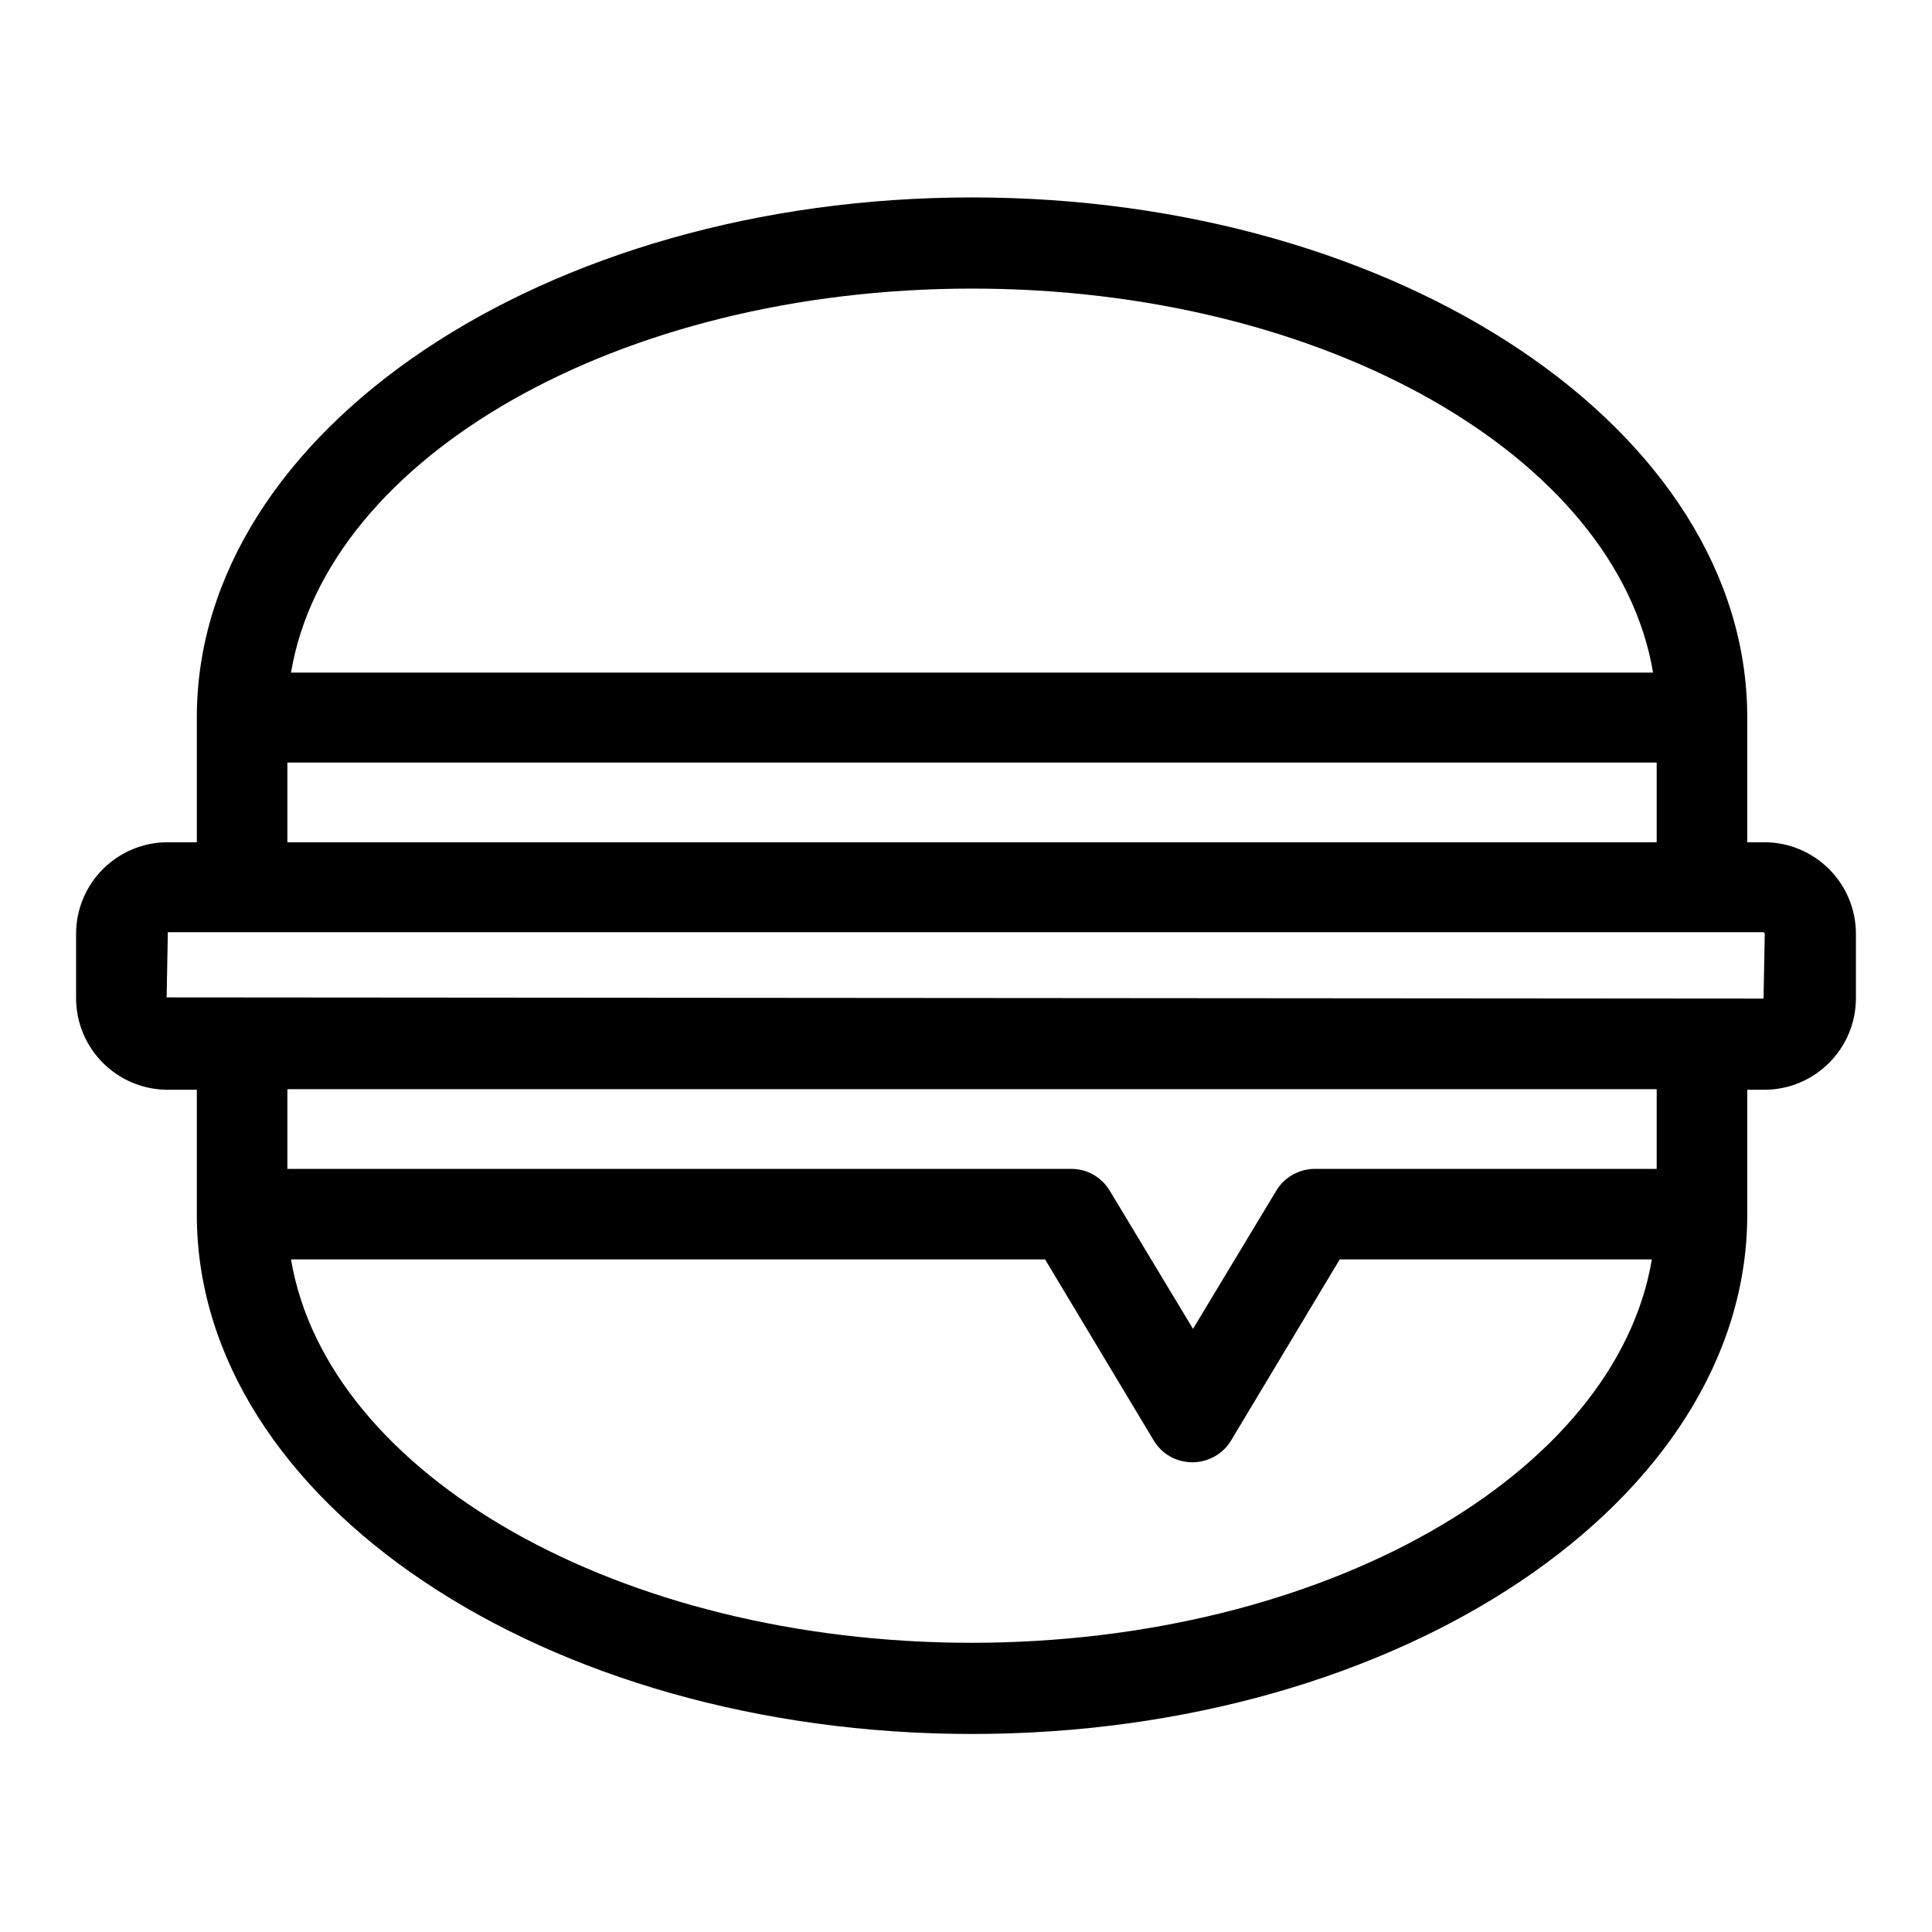
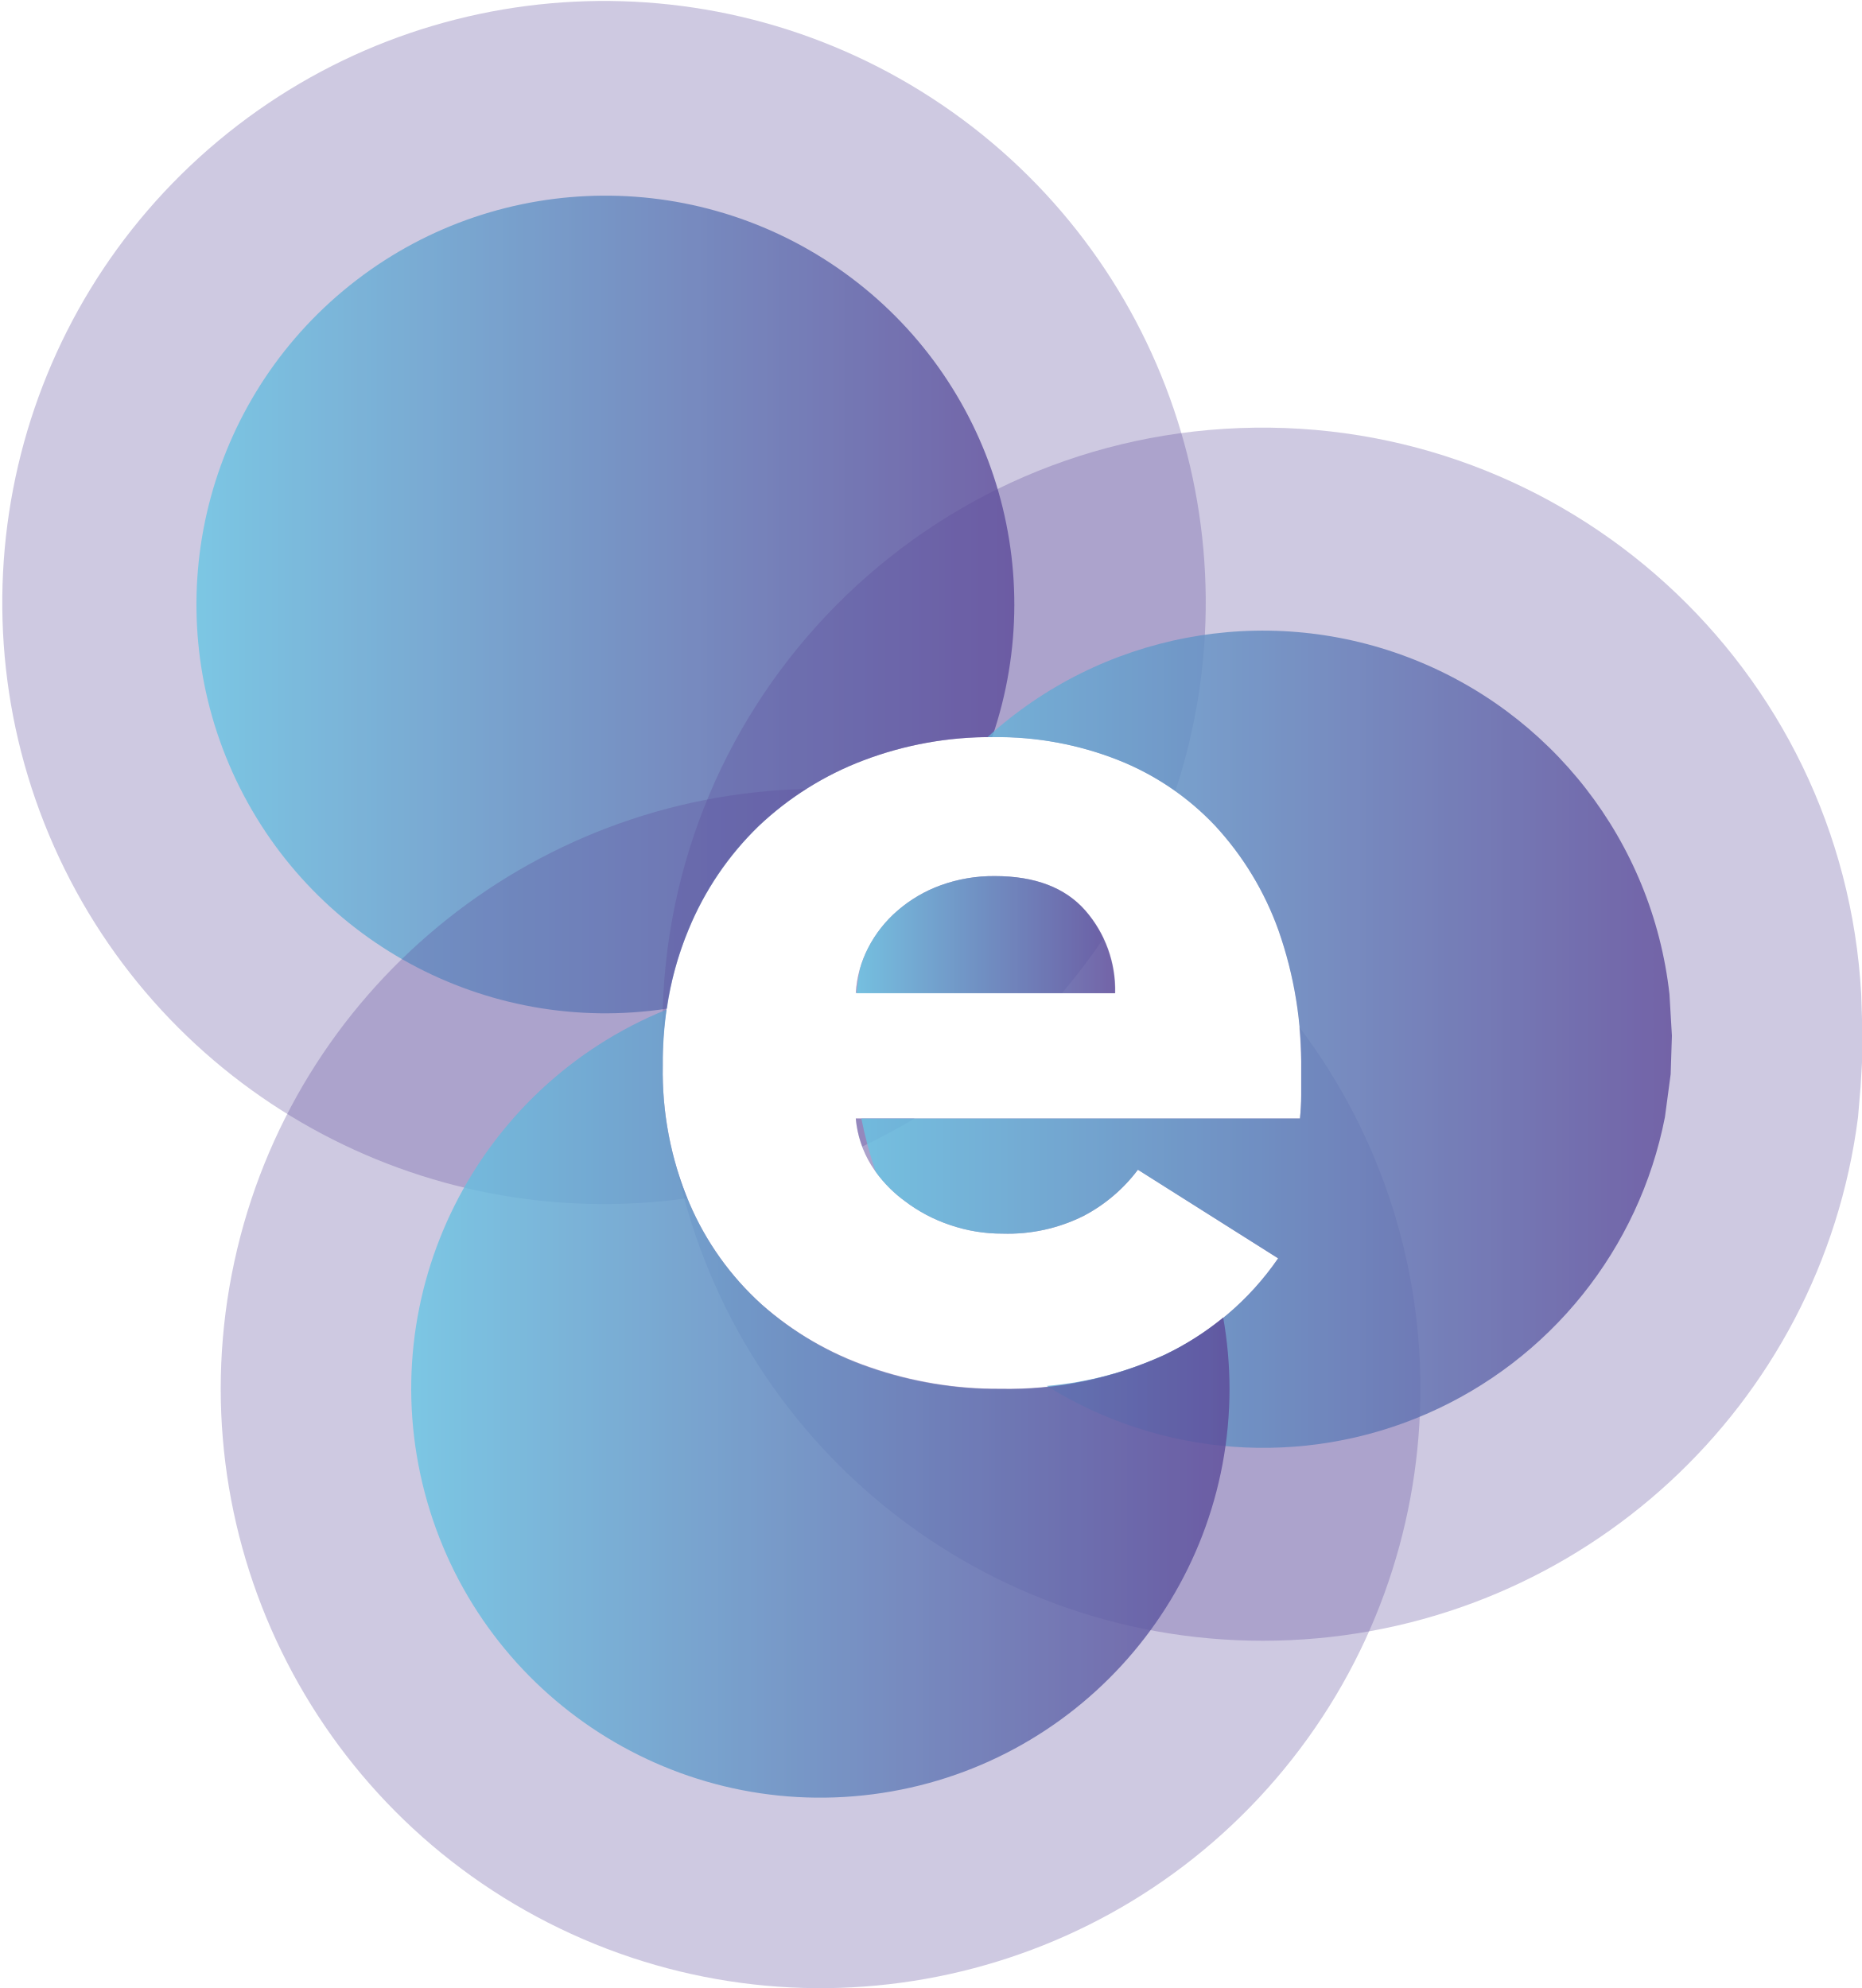
- <svg xmlns="http://www.w3.org/2000/svg" fill="#000000" width="800px" height="800px" viewBox="0 0 32 32" id="Layer_1" data-name="Layer 1">
-   <path d="M29.22,13.95h-.28v-2.07c0-4.75-5.76-8.61-12.84-8.61S3.26,7.14,3.26,11.88v2.07h-.48c-.84,0-1.52,.68-1.52,1.52v1.06c0,.84,.68,1.52,1.52,1.52h.48v2.07c0,4.74,5.76,8.6,12.84,8.6s12.84-3.86,12.84-8.6v-2.07h.28c.84,0,1.52-.68,1.52-1.52v-1.06c0-.84-.68-1.52-1.52-1.52ZM16.1,4.78c5.85,0,10.68,2.79,11.28,6.36H4.82c.6-3.57,5.43-6.36,11.28-6.36ZM4.76,12.63H27.44v1.32H4.76v-1.32Zm11.34,14.58c-5.85,0-10.68-2.79-11.28-6.35h12.49l1.8,3c.14,.23,.38,.36,.64,.36s.51-.14,.64-.36l1.8-3h5.17c-.6,3.56-5.43,6.35-11.28,6.35Zm11.34-7.85h-5.66c-.26,0-.51,.14-.64,.36l-1.38,2.29-1.38-2.29c-.14-.23-.38-.36-.64-.36H4.76v-1.32H27.44v1.32Zm1.78-2.82l-26.46-.02,.02-1.08h1.22s0,0,0,0H28.19s0,0,0,0h1.02s.02,.02,.02,.02l-.02,1.08Z" />
+ <svg xmlns="http://www.w3.org/2000/svg" version="1.1" width="500" height="534" viewBox="175 29 500 534" preserveAspectRatio="none">
+   <defs>
+ </defs>
+   <path transform="translate(0,0)" style="fill: rgb(92,74,153); opacity: 0.3" stroke-linecap="round" d="M442.171 264.328C437.212 264.275 432.283 265.112 427.618 266.8 423.387 268.336 419.471 270.633 416.065 273.576 412.789 276.39 410.091 279.814 408.122 283.658 406.189 287.4 405.063 291.507 404.817 295.711L460.224 295.711C464.206 291.041 467.916 286.145 471.333 281.047 470.029 278.346 468.366 275.833 466.389 273.576Q458.308 264.328 442.171 264.328Z" />
+   <path transform="translate(0,0)" style="fill: rgb(92,74,153); opacity: 0.3" stroke-linecap="round" d="M406.566 336.983Q413.787 333.511 420.619 329.429L404.816 329.429C405.063 332.013 405.652 334.553 406.566 336.983Z" />
+   <path transform="translate(0,0)" style="fill: rgb(92,74,153); opacity: 0.3" stroke-linecap="round" d="M352.963 315.206C352.775 302.697 355.137 290.28 359.906 278.713 364.206 268.265 370.606 258.812 378.708 250.94 386.832 243.236 396.404 237.223 406.87 233.248 418.053 229.001 429.929 226.872 441.892 226.972 453.293 226.851 464.61 228.935 475.219 233.109 480.685 235.252 485.87 238.05 490.661 241.441 513.253 172.929 487.693 97.742 428.025 57.194 368.358 16.647 289.041 20.564 233.659 66.794 178.278 113.023 160.25 190.364 189.483 256.316 218.716 322.269 288.126 360.853 359.573 350.867 355.021 339.538 352.774 327.414 352.963 315.206Z" />
+   <g transform="matrix(2.7773 0 0 2.7773 337.5761 191.3707)" id="Layer_1">
+     <linearGradient id="SVGID_linear-gradient_100" gradientUnits="userSpaceOnUse" gradientTransform="matrix(1 0 0 1 0 0)" x1="184.45" y1="259.28" x2="263.57" y2="259.28">
+       <stop offset="0%" style="stop-color:rgb(104,198,228);stop-opacity: 1" />
+       <stop offset="100%" style="stop-color:rgb(92,74,153);stop-opacity: 1" />
+     </linearGradient>
+     <path transform=" translate(-224.0498, -259.3014)" style="fill: url(#SVGID_linear-gradient_100); opacity: 0.8" stroke-linecap="round" d="M 232.09 290.75 C 233.638 286.988 235.942 283.585 238.86 280.75 C 241.785 277.976 245.232 275.811 249 274.38 C 252.976 272.869 257.197 272.106 261.45 272.13 C 267.207 255.348 261.081 236.787 246.466 226.729 C 231.851 216.67 212.325 217.578 198.707 228.949 C 185.089 240.321 180.712 259.37 188.001 275.546 C 195.29 291.721 212.46 301.06 230 298.39 C 230.367 295.764 231.07 293.197 232.09 290.75 Z" />
+   </g>
+   <path transform="translate(0,0)" style="fill: rgb(92,74,153); opacity: 0.3" stroke-linecap="round" d="M523.934 305.017C524.268 308.739 524.434 312.572 524.434 316.543L524.434 323.125C524.434 325.32 524.296 327.43 524.101 329.43L404.816 329.43C405.197 333.871 406.614 338.161 408.954 341.956 411.324 345.72 414.387 349 417.981 351.621 421.662 354.426 425.781 356.603 430.173 358.064 434.697 359.609 439.446 360.388 444.226 360.369 451.777 360.612 459.27 358.97 466.028 355.592 471.739 352.595 476.71 348.364 480.581 343.205L518.241 367.007C510.538 378.21 499.995 387.163 487.691 392.947 473.865 399.237 458.802 402.341 443.615 402.029 431.686 402.111 419.831 400.147 408.565 396.224 397.874 392.587 388.01 386.866 379.543 379.394 371.164 371.818 364.53 362.512 360.102 352.12 355.164 340.424 352.742 327.82 352.992 315.127 352.804 302.617 355.166 290.2 359.935 278.633 366.225 263.065 377.253 249.871 391.457 240.917 317.095 242.726 253.641 295.216 237.926 367.921 222.211 440.627 258.322 514.638 325.299 546.996 392.276 579.355 472.7 561.645 519.89 504.146 567.08 446.647 568.763 364.313 523.962 304.934Z" />
+   <path transform="translate(0,0)" style="fill: rgb(92,74,153); opacity: 0.3" stroke-linecap="round" d="M442.171 264.328C437.212 264.275 432.283 265.112 427.618 266.8 423.387 268.336 419.471 270.633 416.065 273.576 412.789 276.39 410.091 279.814 408.122 283.658 406.189 287.4 405.063 291.507 404.817 295.711L474.527 295.711C474.716 287.554 471.831 279.623 466.445 273.493Q458.308 264.328 442.171 264.328Z" />
+   <path transform="translate(0,0)" style="fill: rgb(92,74,153); opacity: 0.3" stroke-linecap="round" d="M675.278 310.343L674.827 296.073C669.985 208.338 595.725 140.669 507.919 143.98 420.113 147.29 351.159 220.359 352.938 308.21 352.938 309.293 352.938 310.348 352.938 311.431 353.192 300.176 355.527 289.065 359.826 278.659 364.126 268.212 370.525 258.759 378.628 250.886 386.781 243.193 396.382 237.198 406.873 233.25 418.056 229.003 429.933 226.874 441.895 226.974 453.296 226.852 464.613 228.937 475.223 233.112 485.113 237.016 494.026 243.046 501.329 250.775 508.838 258.903 514.629 268.462 518.354 278.881 522.603 290.974 524.672 303.725 524.464 316.541L524.464 323.124C524.464 325.318 524.325 327.429 524.131 329.428L404.818 329.428C405.199 333.87 406.616 338.16 408.956 341.954 411.325 345.718 414.389 348.998 417.982 351.619 421.663 354.424 425.783 356.601 430.175 358.062 434.698 359.607 439.448 360.386 444.228 360.367 451.779 360.61 459.272 358.968 466.03 355.59 471.741 352.594 476.712 348.363 480.583 343.204L518.243 367.005C510.54 378.208 499.996 387.161 487.693 392.945 473.866 399.235 458.804 402.339 443.617 402.027 431.688 402.109 419.833 400.146 408.567 396.222 397.876 392.585 388.012 386.864 379.545 379.392 371.165 371.816 364.532 362.511 360.103 352.119 358.871 349.336 357.814 346.479 356.937 343.565 373.905 419.969 443.336 473.122 521.52 469.56 599.705 465.998 664.016 406.753 673.966 329.123L674.653 320.968Z" />
+   <g transform="matrix(2.7773 0 0 2.7773 439.7329 280.0602)" id="Layer_1">
+     <linearGradient id="SVGID_linear-gradient-2_101" gradientUnits="userSpaceOnUse" gradientTransform="matrix(1 0 0 1 0 0)" x1="248.33" y1="291.22" x2="273.36" y2="291.22">
+       <stop offset="0%" style="stop-color:rgb(104,198,228);stop-opacity: 1" />
+       <stop offset="100%" style="stop-color:rgb(92,74,153);stop-opacity: 1" />
+     </linearGradient>
+     <path transform=" translate(-260.832, -291.2346)" style="fill: url(#SVGID_linear-gradient-2_101); opacity: 0.8" stroke-linecap="round" d="M 270.45 288.9 Q 267.52 285.57 261.71 285.57 C 259.924 285.551 258.149 285.852 256.47 286.46 C 254.946 287.013 253.536 287.84 252.31 288.9 C 251.131 289.913 250.159 291.146 249.45 292.53 C 249.127 293.171 248.866 293.84 248.67 294.53 C 248.53 295.31 248.42 296.1 248.33 296.9 L 273.33 296.9 C 273.406 293.967 272.378 291.112 270.45 288.9 Z" />
+   </g>
+   <g transform="matrix(2.7773 0 0 2.7773 515.1528 308.1533)" id="Layer_1">
+     <linearGradient id="SVGID_linear-gradient-3_102" gradientUnits="userSpaceOnUse" gradientTransform="matrix(1 0 0 1 0 0)" x1="248.8" y1="301.39" x2="326.94" y2="301.39">
+       <stop offset="0%" style="stop-color:rgb(104,198,228);stop-opacity: 1" />
+       <stop offset="100%" style="stop-color:rgb(92,74,153);stop-opacity: 1" />
+     </linearGradient>
+     <path transform=" translate(-287.9873, -301.3497)" style="fill: url(#SVGID_linear-gradient-3_102); opacity: 0.8" stroke-linecap="round" d="M 327.175 301.011 L 326.94 297 C 325.29 282.225 315.496 269.622 301.585 264.375 C 287.674 259.128 271.996 262.124 261 272.13 L 261.6 272.13 C 265.705 272.086 269.78 272.837 273.6 274.34 C 277.161 275.746 280.37 277.917 283 280.7 C 285.704 283.626 287.789 287.068 289.13 290.82 C 290.66 295.174 291.405 299.765 291.33 304.38 L 291.33 306.75 C 291.33 307.54 291.28 308.3 291.21 309.02 L 248.8 309.02 C 249.146 310.762 249.607 312.479 250.18 314.16 C 250.964 315.25 251.916 316.209 253 317 C 254.325 318.01 255.809 318.794 257.39 319.32 C 259.019 319.876 260.729 320.157 262.45 320.15 C 265.169 320.237 267.867 319.646 270.3 318.43 C 272.356 317.351 274.146 315.827 275.54 313.97 L 289.1 322.54 C 286.327 326.574 282.53 329.797 278.1 331.88 C 274.512 333.53 270.665 334.545 266.73 334.88 C 277.779 341.767 291.508 342.779 303.447 337.586 C 315.386 332.392 324.006 321.658 326.5 308.88 L 327.055 304.732 Z" />
+   </g>
+   <g transform="matrix(2.7773 0 0 2.7773 395.3091 406.0306)" id="Layer_1">
+     <linearGradient id="SVGID_linear-gradient-5_103" gradientUnits="userSpaceOnUse" gradientTransform="matrix(1 0 0 1 0 0)" x1="205.26" y1="336.63" x2="284.39" y2="336.63">
+       <stop offset="0%" style="stop-color:rgb(104,198,228);stop-opacity: 1" />
+       <stop offset="100%" style="stop-color:rgb(92,74,153);stop-opacity: 1" />
+     </linearGradient>
+     <path transform=" translate(-244.8369, -336.5909)" style="fill: url(#SVGID_linear-gradient-5_103); opacity: 0.8" stroke-linecap="round" d="M 278.06 331.91 C 273.082 334.175 267.658 335.292 262.19 335.18 C 257.895 335.209 253.626 334.503 249.57 333.09 C 245.732 331.767 242.194 329.697 239.16 327 C 236.143 324.272 233.755 320.922 232.16 317.18 C 230.382 312.969 229.51 308.43 229.6 303.86 C 229.594 302.06 229.718 300.262 229.97 298.48 C 211.541 305.956 201.526 325.951 206.577 345.187 C 211.629 364.423 230.176 376.918 249.9 374.374 C 269.625 371.83 284.394 355.038 284.4 335.15 C 284.395 332.84 284.191 330.535 283.79 328.26 C 282.031 329.699 280.108 330.924 278.06 331.91 Z" />
+   </g>
</svg>
